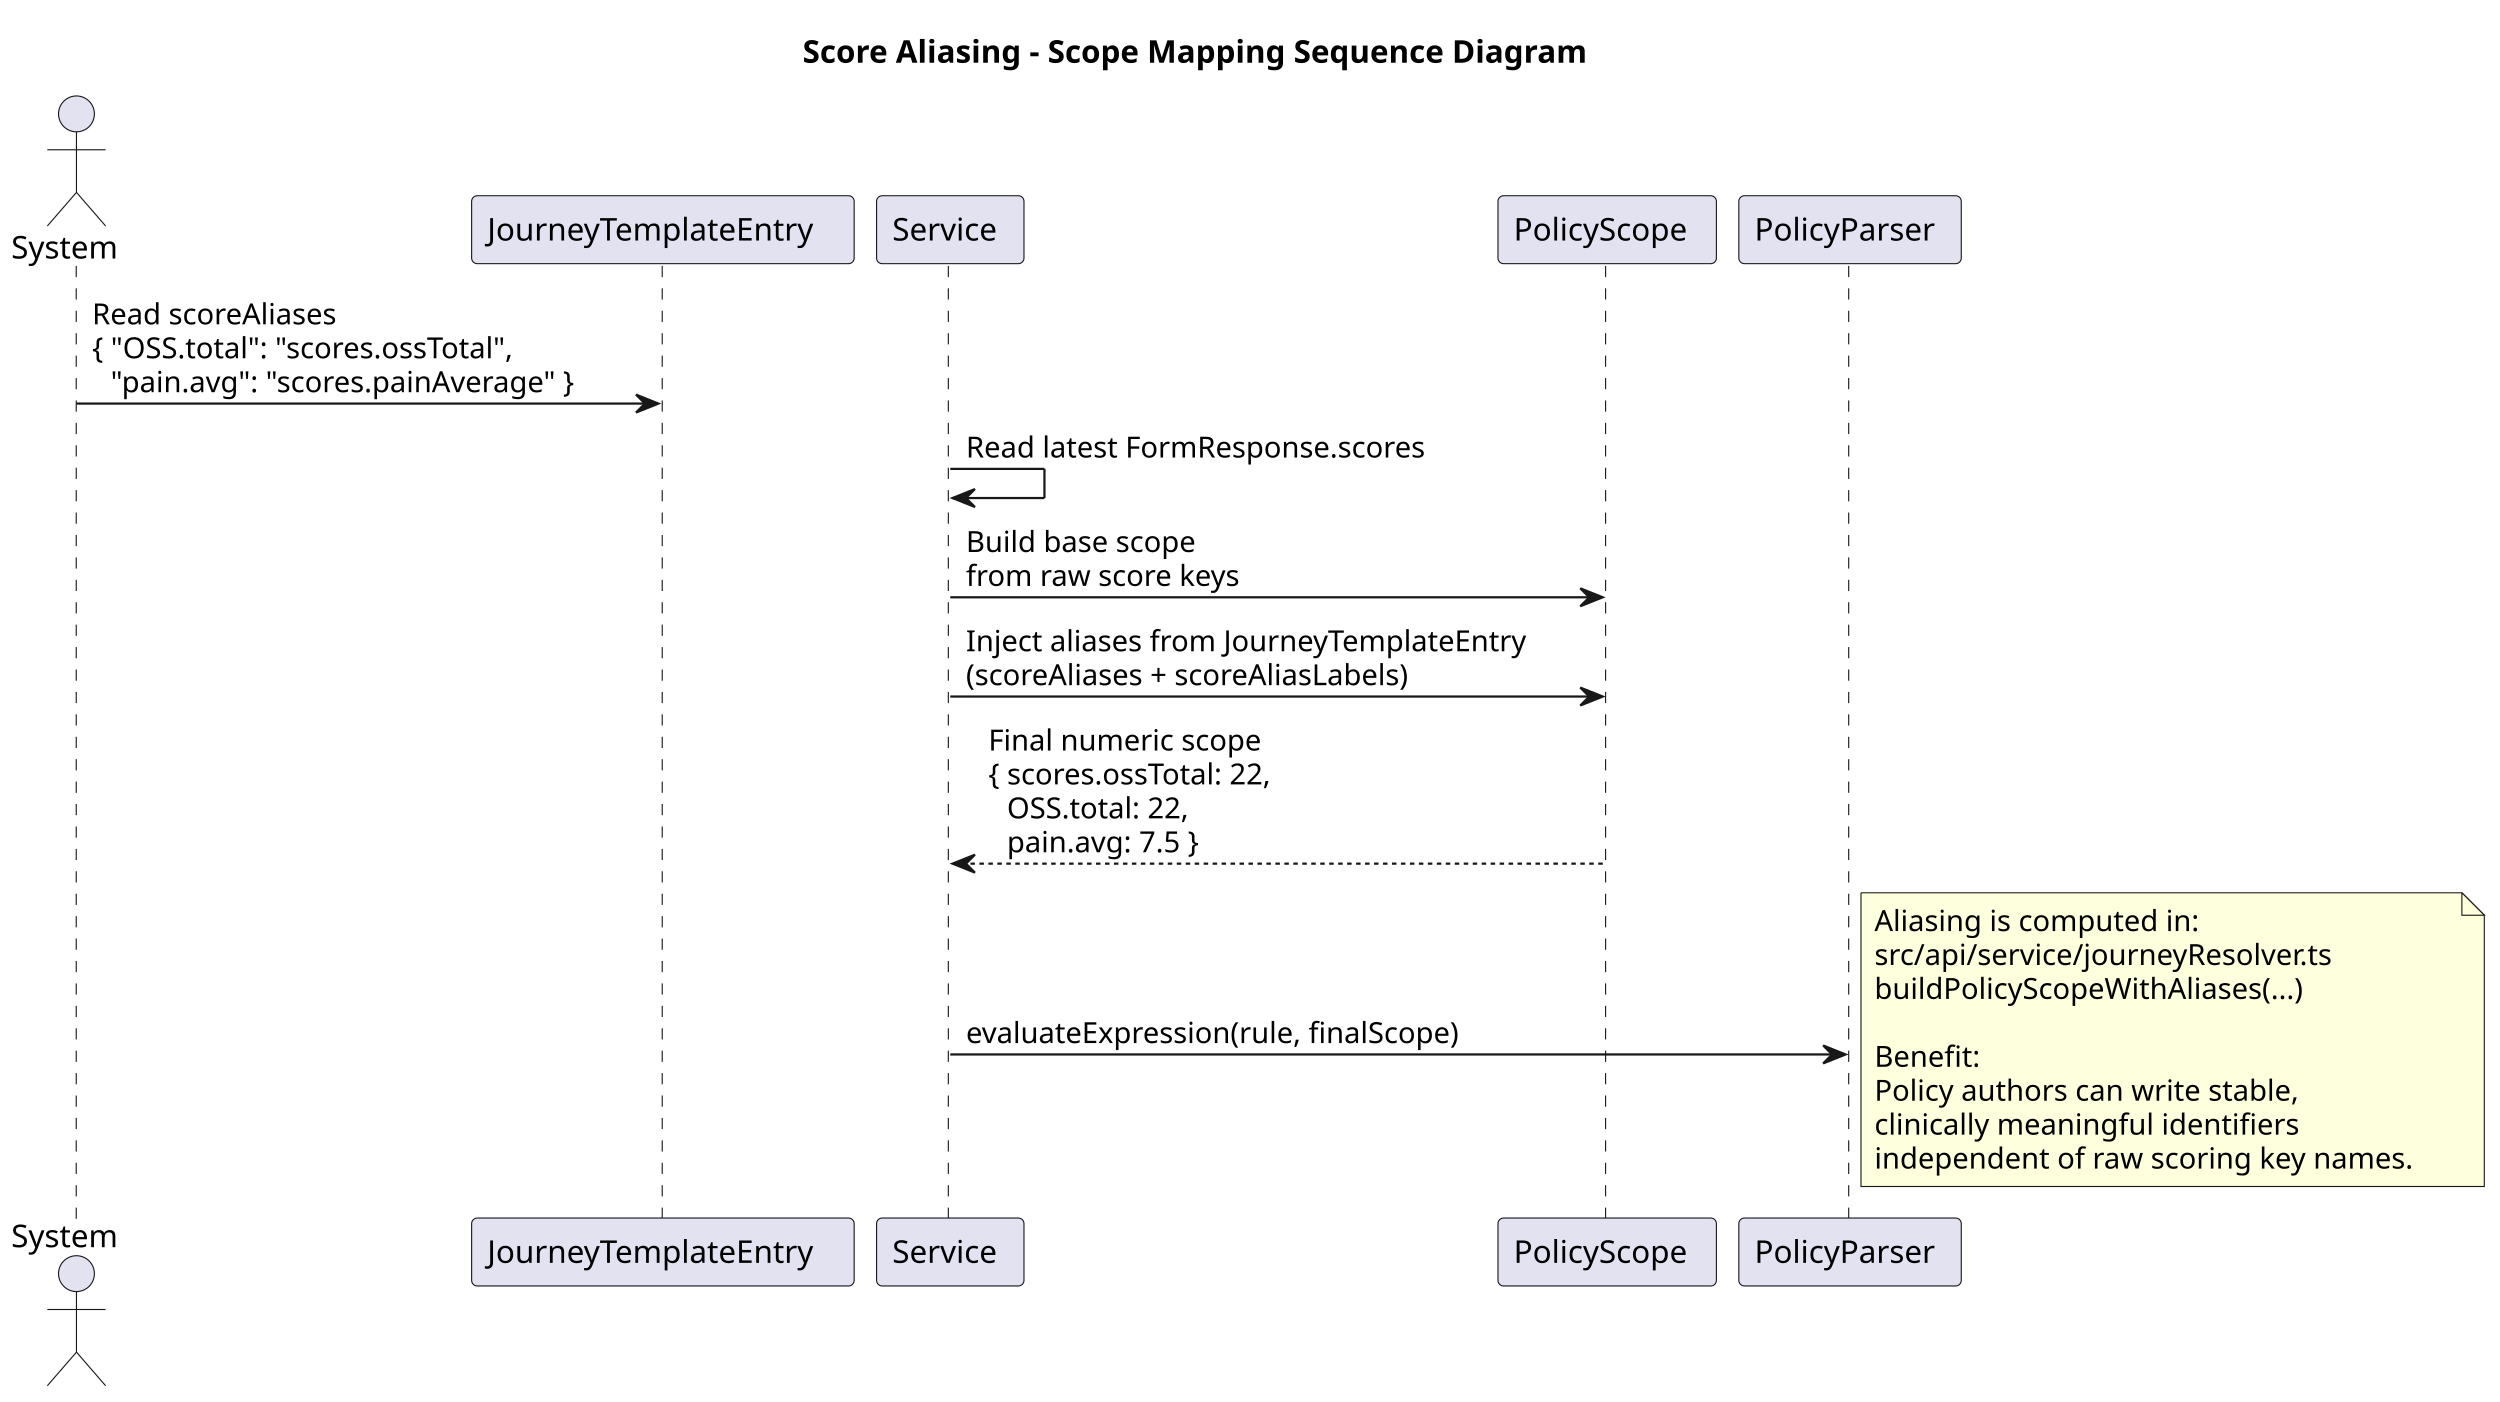
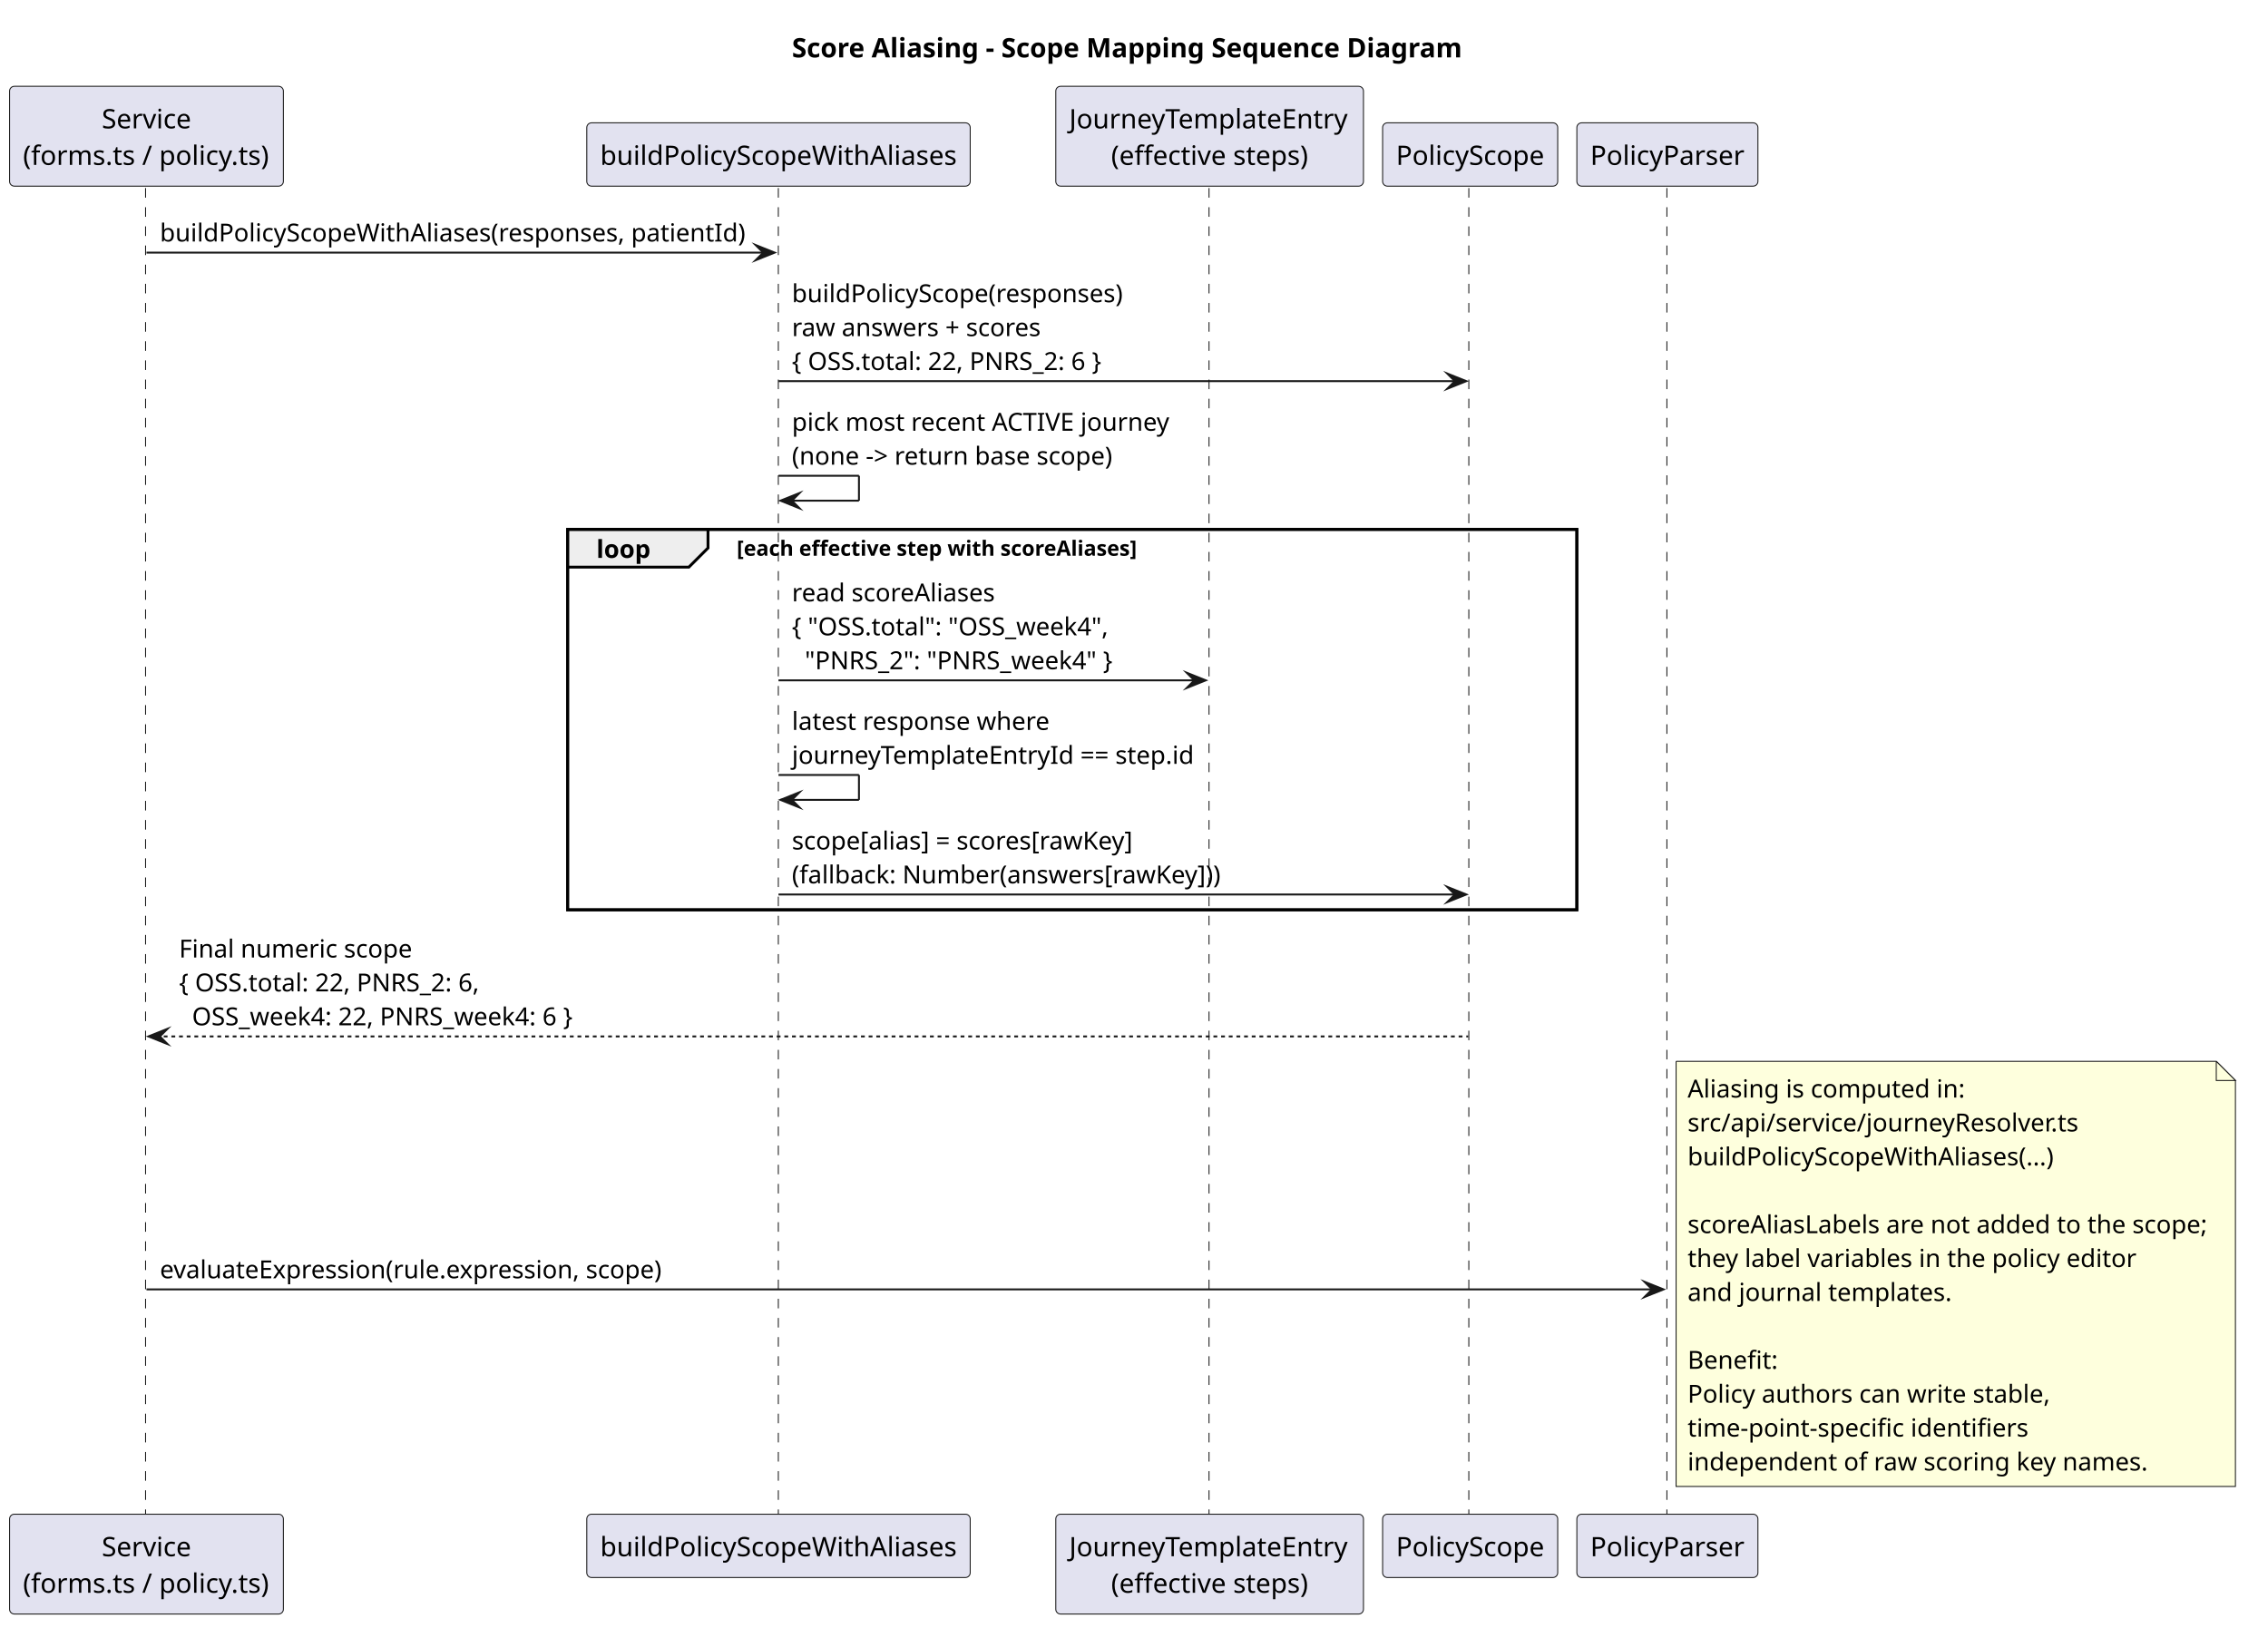
- <svg xmlns="http://www.w3.org/2000/svg" contentStyleType="text/css" data-diagram-type="SEQUENCE" height="625px" preserveAspectRatio="none" style="width:1115px;height:625px;background:#FFFFFF;" version="1.1" viewBox="0 0 1115 625" width="1115px" zoomAndPan="magnify">
+ <svg xmlns="http://www.w3.org/2000/svg" contentStyleType="text/css" data-diagram-type="SEQUENCE" height="850px" preserveAspectRatio="none" style="width:1184px;height:850px;background:#FFFFFF;" version="1.1" viewBox="0 0 1184 850" width="1184px" zoomAndPan="magnify">
  <defs />
  <g>
-     <text fill="#000000" font-family="sans-serif" font-size="14" font-weight="bold" lengthAdjust="spacing" textLength="401.83" x="357.958" y="27.995">Score Aliasing - Scope Mapping Sequence Diagram</text>
-     <g class="participant-lifeline" data-entity-uid="part1" data-qualified-name="System" id="part1-lifeline">
+     <g class="title" data-source-line="7">
+       <text fill="#000000" font-family="sans-serif" font-size="14" font-weight="700" lengthAdjust="spacing" textLength="350.419" x="413.426" y="29.966">Score Aliasing - Scope Mapping Sequence Diagram</text>
+     </g>
+     <rect fill="none" height="198.648" style="stroke:#000000;stroke-width:1.5;" width="526.87" x="296.326" y="276.44" />
+     <g class="participant-lifeline" data-entity-uid="part1" data-qualified-name="Service" data-source-line="9" id="part1-lifeline">
      <g>
-         <rect fill="#000000" fill-opacity="0" height="425.656" width="8" x="30.103" y="118.594" />
-         <line style="stroke:#181818;stroke-width:0.5;stroke-dasharray:5,5;" x1="34" x2="34" y1="118.594" y2="544.25" />
+         <rect fill="#000000" fill-opacity="0" height="693.475" width="8" x="72.47" y="98.204" />
+         <line style="stroke:#181818;stroke-width:0.5;stroke-dasharray:5,5;" x1="76" x2="76" y1="98.204" y2="791.678" />
      </g>
    </g>
-     <g class="participant-lifeline" data-entity-uid="part2" data-qualified-name="Entry" id="part2-lifeline">
+     <g class="participant-lifeline" data-entity-uid="part2" data-qualified-name="JR" data-source-line="10" id="part2-lifeline">
      <g>
-         <rect fill="#000000" fill-opacity="0" height="425.656" width="8" x="291.651" y="118.594" />
-         <line style="stroke:#181818;stroke-width:0.5;stroke-dasharray:5,5;" x1="295.349" x2="295.349" y1="118.594" y2="544.25" />
+         <rect fill="#000000" fill-opacity="0" height="693.475" width="8" x="402.412" y="98.204" />
+         <line style="stroke:#181818;stroke-width:0.5;stroke-dasharray:5,5;" x1="406.326" x2="406.326" y1="98.204" y2="791.678" />
      </g>
    </g>
-     <g class="participant-lifeline" data-entity-uid="part3" data-qualified-name="Service" id="part3-lifeline">
+     <g class="participant-lifeline" data-entity-uid="part3" data-qualified-name="Entry" data-source-line="11" id="part3-lifeline">
      <g>
-         <rect fill="#000000" fill-opacity="0" height="425.656" width="8" x="419.824" y="118.594" />
-         <line style="stroke:#181818;stroke-width:0.5;stroke-dasharray:5,5;" x1="422.954" x2="422.954" y1="118.594" y2="544.25" />
+         <rect fill="#000000" fill-opacity="0" height="693.475" width="8" x="627.48" y="98.204" />
+         <line style="stroke:#181818;stroke-width:0.5;stroke-dasharray:5,5;" x1="631.169" x2="631.169" y1="98.204" y2="791.678" />
      </g>
    </g>
-     <g class="participant-lifeline" data-entity-uid="part4" data-qualified-name="Scope" id="part4-lifeline">
+     <g class="participant-lifeline" data-entity-uid="part4" data-qualified-name="Scope" data-source-line="12" id="part4-lifeline">
      <g>
-         <rect fill="#000000" fill-opacity="0" height="425.656" width="8" x="712.806" y="118.594" />
-         <line style="stroke:#181818;stroke-width:0.5;stroke-dasharray:5,5;" x1="716.097" x2="716.097" y1="118.594" y2="544.25" />
+         <rect fill="#000000" fill-opacity="0" height="693.475" width="8" x="763.494" y="98.204" />
+         <line style="stroke:#181818;stroke-width:0.5;stroke-dasharray:5,5;" x1="766.791" x2="766.791" y1="98.204" y2="791.678" />
      </g>
    </g>
-     <g class="participant-lifeline" data-entity-uid="part5" data-qualified-name="PolicyParser" id="part5-lifeline">
+     <g class="participant-lifeline" data-entity-uid="part5" data-qualified-name="PP" data-source-line="13" id="part5-lifeline">
      <g>
-         <rect fill="#000000" fill-opacity="0" height="425.656" width="8" x="821.121" y="118.594" />
-         <line style="stroke:#181818;stroke-width:0.5;stroke-dasharray:5,5;" x1="824.516" x2="824.516" y1="118.594" y2="544.25" />
+         <rect fill="#000000" fill-opacity="0" height="693.475" width="8" x="866.453" y="98.204" />
+         <line style="stroke:#181818;stroke-width:0.5;stroke-dasharray:5,5;" x1="870.197" x2="870.197" y1="98.204" y2="791.678" />
      </g>
    </g>
-     <g class="participant participant-head" data-entity-uid="part1" data-qualified-name="System" id="part1-head">
-       <text fill="#000000" font-family="sans-serif" font-size="14" lengthAdjust="spacing" textLength="52.206" x="5" y="115.292">System</text>
-       <ellipse cx="34.103" cy="50.797" fill="#E2E2F0" rx="8" ry="8" style="stroke:#181818;stroke-width:0.5;" />
-       <path d="M34.103,58.797 L34.103,85.797 M21.103,66.797 L47.103,66.797 M34.103,85.797 L21.103,100.797 M34.103,85.797 L47.103,100.797" fill="none" style="stroke:#181818;stroke-width:0.5;" />
+     <g class="participant participant-head" data-entity-uid="part1" data-qualified-name="Service" data-source-line="9" id="part1-head">
+       <rect fill="#E2E2F0" height="52.136" rx="2.5" ry="2.5" style="stroke:#181818;stroke-width:0.5;" width="142.94" x="5" y="45.068" />
+       <text fill="#000000" font-family="sans-serif" font-size="14" lengthAdjust="spacing" textLength="46.704" x="53.118" y="67.034">Service</text>
+       <text fill="#000000" font-family="sans-serif" font-size="14" lengthAdjust="spacing" textLength="128.94" x="12" y="86.102">(forms.ts / policy.ts)</text>
    </g>
-     <g class="participant participant-tail" data-entity-uid="part1" data-qualified-name="System" id="part1-tail">
-       <text fill="#000000" font-family="sans-serif" font-size="14" lengthAdjust="spacing" textLength="52.206" x="5" y="556.245">System</text>
-       <ellipse cx="34.103" cy="568.047" fill="#E2E2F0" rx="8" ry="8" style="stroke:#181818;stroke-width:0.5;" />
-       <path d="M34.103,576.047 L34.103,603.047 M21.103,584.047 L47.103,584.047 M34.103,603.047 L21.103,618.047 M34.103,603.047 L47.103,618.047" fill="none" style="stroke:#181818;stroke-width:0.5;" />
+     <g class="participant participant-tail" data-entity-uid="part1" data-qualified-name="Service" data-source-line="9" id="part1-tail">
+       <rect fill="#E2E2F0" height="52.136" rx="2.5" ry="2.5" style="stroke:#181818;stroke-width:0.5;" width="142.94" x="5" y="790.678" />
+       <text fill="#000000" font-family="sans-serif" font-size="14" lengthAdjust="spacing" textLength="46.704" x="53.118" y="812.644">Service</text>
+       <text fill="#000000" font-family="sans-serif" font-size="14" lengthAdjust="spacing" textLength="128.94" x="12" y="831.712">(forms.ts / policy.ts)</text>
    </g>
-     <g class="participant participant-head" data-entity-uid="part2" data-qualified-name="Entry" id="part2-head">
-       <rect fill="#E2E2F0" height="30.297" rx="2.5" ry="2.5" style="stroke:#181818;stroke-width:0.5;" width="170.605" x="210.349" y="87.297" />
-       <text fill="#000000" font-family="sans-serif" font-size="14" lengthAdjust="spacing" textLength="156.605" x="217.349" y="107.292">JourneyTemplateEntry</text>
+     <g class="participant participant-head" data-entity-uid="part2" data-qualified-name="JR" data-source-line="10" id="part2-head">
+       <rect fill="#E2E2F0" height="33.068" rx="2.5" ry="2.5" style="stroke:#181818;stroke-width:0.5;" width="200.171" x="306.326" y="64.136" />
+       <text fill="#000000" font-family="sans-serif" font-size="14" lengthAdjust="spacing" textLength="186.171" x="313.326" y="86.102">buildPolicyScopeWithAliases</text>
    </g>
-     <g class="participant participant-tail" data-entity-uid="part2" data-qualified-name="Entry" id="part2-tail">
-       <rect fill="#E2E2F0" height="30.297" rx="2.5" ry="2.5" style="stroke:#181818;stroke-width:0.5;" width="170.605" x="210.349" y="543.25" />
-       <text fill="#000000" font-family="sans-serif" font-size="14" lengthAdjust="spacing" textLength="156.605" x="217.349" y="563.245">JourneyTemplateEntry</text>
+     <g class="participant participant-tail" data-entity-uid="part2" data-qualified-name="JR" data-source-line="10" id="part2-tail">
+       <rect fill="#E2E2F0" height="33.068" rx="2.5" ry="2.5" style="stroke:#181818;stroke-width:0.5;" width="200.171" x="306.326" y="790.678" />
+       <text fill="#000000" font-family="sans-serif" font-size="14" lengthAdjust="spacing" textLength="186.171" x="313.326" y="812.644">buildPolicyScopeWithAliases</text>
    </g>
-     <g class="participant participant-head" data-entity-uid="part3" data-qualified-name="Service" id="part3-head">
-       <rect fill="#E2E2F0" height="30.297" rx="2.5" ry="2.5" style="stroke:#181818;stroke-width:0.5;" width="65.741" x="390.954" y="87.297" />
-       <text fill="#000000" font-family="sans-serif" font-size="14" lengthAdjust="spacing" textLength="51.741" x="397.954" y="107.292">Service</text>
+     <g class="participant participant-head" data-entity-uid="part3" data-qualified-name="Entry" data-source-line="11" id="part3-head">
+       <rect fill="#E2E2F0" height="52.136" rx="2.5" ry="2.5" style="stroke:#181818;stroke-width:0.5;" width="160.621" x="551.169" y="45.068" />
+       <text fill="#000000" font-family="sans-serif" font-size="14" lengthAdjust="spacing" textLength="146.621" x="558.169" y="67.034">JourneyTemplateEntry</text>
+       <text fill="#000000" font-family="sans-serif" font-size="14" lengthAdjust="spacing" textLength="102.83" x="580.065" y="86.102">(effective steps)</text>
    </g>
-     <g class="participant participant-tail" data-entity-uid="part3" data-qualified-name="Service" id="part3-tail">
-       <rect fill="#E2E2F0" height="30.297" rx="2.5" ry="2.5" style="stroke:#181818;stroke-width:0.5;" width="65.741" x="390.954" y="543.25" />
-       <text fill="#000000" font-family="sans-serif" font-size="14" lengthAdjust="spacing" textLength="51.741" x="397.954" y="563.245">Service</text>
+     <g class="participant participant-tail" data-entity-uid="part3" data-qualified-name="Entry" data-source-line="11" id="part3-tail">
+       <rect fill="#E2E2F0" height="52.136" rx="2.5" ry="2.5" style="stroke:#181818;stroke-width:0.5;" width="160.621" x="551.169" y="790.678" />
+       <text fill="#000000" font-family="sans-serif" font-size="14" lengthAdjust="spacing" textLength="146.621" x="558.169" y="812.644">JourneyTemplateEntry</text>
+       <text fill="#000000" font-family="sans-serif" font-size="14" lengthAdjust="spacing" textLength="102.83" x="580.065" y="831.712">(effective steps)</text>
    </g>
-     <g class="participant participant-head" data-entity-uid="part4" data-qualified-name="Scope" id="part4-head">
-       <rect fill="#E2E2F0" height="30.297" rx="2.5" ry="2.5" style="stroke:#181818;stroke-width:0.5;" width="97.419" x="668.097" y="87.297" />
-       <text fill="#000000" font-family="sans-serif" font-size="14" lengthAdjust="spacing" textLength="83.419" x="675.097" y="107.292">PolicyScope</text>
+     <g class="participant participant-head" data-entity-uid="part4" data-qualified-name="Scope" data-source-line="12" id="part4-head">
+       <rect fill="#E2E2F0" height="33.068" rx="2.5" ry="2.5" style="stroke:#181818;stroke-width:0.5;" width="91.406" x="721.791" y="64.136" />
+       <text fill="#000000" font-family="sans-serif" font-size="14" lengthAdjust="spacing" textLength="77.406" x="728.791" y="86.102">PolicyScope</text>
    </g>
-     <g class="participant participant-tail" data-entity-uid="part4" data-qualified-name="Scope" id="part4-tail">
-       <rect fill="#E2E2F0" height="30.297" rx="2.5" ry="2.5" style="stroke:#181818;stroke-width:0.5;" width="97.419" x="668.097" y="543.25" />
-       <text fill="#000000" font-family="sans-serif" font-size="14" lengthAdjust="spacing" textLength="83.419" x="675.097" y="563.245">PolicyScope</text>
+     <g class="participant participant-tail" data-entity-uid="part4" data-qualified-name="Scope" data-source-line="12" id="part4-tail">
+       <rect fill="#E2E2F0" height="33.068" rx="2.5" ry="2.5" style="stroke:#181818;stroke-width:0.5;" width="91.406" x="721.791" y="790.678" />
+       <text fill="#000000" font-family="sans-serif" font-size="14" lengthAdjust="spacing" textLength="77.406" x="728.791" y="812.644">PolicyScope</text>
    </g>
-     <g class="participant participant-head" data-entity-uid="part5" data-qualified-name="PolicyParser" id="part5-head">
-       <rect fill="#E2E2F0" height="30.297" rx="2.5" ry="2.5" style="stroke:#181818;stroke-width:0.5;" width="99.21" x="775.516" y="87.297" />
-       <text fill="#000000" font-family="sans-serif" font-size="14" lengthAdjust="spacing" textLength="85.21" x="782.516" y="107.292">PolicyParser</text>
+     <g class="participant participant-head" data-entity-uid="part5" data-qualified-name="PP" data-source-line="13" id="part5-head">
+       <rect fill="#E2E2F0" height="33.068" rx="2.5" ry="2.5" style="stroke:#181818;stroke-width:0.5;" width="94.514" x="823.197" y="64.136" />
+       <text fill="#000000" font-family="sans-serif" font-size="14" lengthAdjust="spacing" textLength="80.514" x="830.197" y="86.102">PolicyParser</text>
    </g>
-     <g class="participant participant-tail" data-entity-uid="part5" data-qualified-name="PolicyParser" id="part5-tail">
-       <rect fill="#E2E2F0" height="30.297" rx="2.5" ry="2.5" style="stroke:#181818;stroke-width:0.5;" width="99.21" x="775.516" y="543.25" />
-       <text fill="#000000" font-family="sans-serif" font-size="14" lengthAdjust="spacing" textLength="85.21" x="782.516" y="563.245">PolicyParser</text>
+     <g class="participant participant-tail" data-entity-uid="part5" data-qualified-name="PP" data-source-line="13" id="part5-tail">
+       <rect fill="#E2E2F0" height="33.068" rx="2.5" ry="2.5" style="stroke:#181818;stroke-width:0.5;" width="94.514" x="823.197" y="790.678" />
+       <text fill="#000000" font-family="sans-serif" font-size="14" lengthAdjust="spacing" textLength="80.514" x="830.197" y="812.644">PolicyParser</text>
    </g>
-     <g class="message" data-entity-1="part1" data-entity-2="part2" id="msg1">
-       <polygon fill="#181818" points="283.651,175.992,293.651,179.992,283.651,183.992,287.651,179.992" style="stroke:#181818;stroke-width:1;" />
-       <line style="stroke:#181818;stroke-width:1;" x1="34.103" x2="289.651" y1="179.992" y2="179.992" />
-       <text fill="#000000" font-family="sans-serif" font-size="13" lengthAdjust="spacing" textLength="118.225" x="41.103" y="144.661">Read scoreAliases</text>
-       <text fill="#000000" font-family="sans-serif" font-size="13" lengthAdjust="spacing" textLength="209.752" x="41.103" y="159.793">{ "OSS.total": "scores.ossTotal",</text>
-       <text fill="#000000" font-family="sans-serif" font-size="13" lengthAdjust="spacing" textLength="229.284" x="49.368" y="174.926">"pain.avg": "scores.painAverage" }</text>
+     <g class="message" data-entity-1="part1" data-entity-2="part2" data-source-line="15" id="msg1">
+       <polygon fill="#181818" points="394.412,127.91,404.412,131.91,394.412,135.91,398.412,131.91" style="stroke:#181818;stroke-width:1;stroke-linejoin:miter;stroke-miterlimit:10;" />
+       <line style="stroke:#181818;stroke-width:1;" x1="76.47" x2="400.412" y1="131.91" y2="131.91" />
+       <text fill="#000000" font-family="sans-serif" font-size="13" lengthAdjust="spacing" textLength="305.942" x="83.47" y="126.101">buildPolicyScopeWithAliases(responses, patientId)</text>
    </g>
-     <g class="message" data-entity-1="part3" data-entity-2="part3" id="msg2">
-       <line style="stroke:#181818;stroke-width:1;" x1="423.824" x2="465.824" y1="209.125" y2="209.125" />
-       <line style="stroke:#181818;stroke-width:1;" x1="465.824" x2="465.824" y1="209.125" y2="222.125" />
-       <line style="stroke:#181818;stroke-width:1;" x1="424.824" x2="465.824" y1="222.125" y2="222.125" />
-       <polygon fill="#181818" points="434.824,218.125,424.824,222.125,434.824,226.125,430.824,222.125" style="stroke:#181818;stroke-width:1;" />
-       <text fill="#000000" font-family="sans-serif" font-size="13" lengthAdjust="spacing" textLength="220.638" x="430.824" y="204.059">Read latest FormResponse.scores</text>
+     <g class="message" data-entity-1="part2" data-entity-2="part4" data-source-line="16" id="msg2">
+       <polygon fill="#181818" points="755.494,195.028,765.494,199.028,755.494,203.028,759.494,199.028" style="stroke:#181818;stroke-width:1;stroke-linejoin:miter;stroke-miterlimit:10;" />
+       <line style="stroke:#181818;stroke-width:1;" x1="406.412" x2="761.494" y1="199.028" y2="199.028" />
+       <text fill="#000000" font-family="sans-serif" font-size="13" lengthAdjust="spacing" textLength="173.017" x="413.412" y="157.807">buildPolicyScope(responses)</text>
+       <text fill="#000000" font-family="sans-serif" font-size="13" lengthAdjust="spacing" textLength="130.416" x="413.412" y="175.513">raw answers + scores</text>
+       <text fill="#000000" font-family="sans-serif" font-size="13" lengthAdjust="spacing" textLength="161.525" x="413.412" y="193.219">{ OSS.total: 22, PNRS_2: 6 }</text>
    </g>
-     <g class="message" data-entity-1="part3" data-entity-2="part4" id="msg3">
-       <polygon fill="#181818" points="704.806,262.391,714.806,266.391,704.806,270.391,708.806,266.391" style="stroke:#181818;stroke-width:1;" />
-       <line style="stroke:#181818;stroke-width:1;" x1="423.824" x2="710.806" y1="266.391" y2="266.391" />
-       <text fill="#000000" font-family="sans-serif" font-size="13" lengthAdjust="spacing" textLength="110.011" x="430.824" y="246.192">Build base scope</text>
-       <text fill="#000000" font-family="sans-serif" font-size="13" lengthAdjust="spacing" textLength="132.088" x="430.824" y="261.325">from raw score keys</text>
+     <g class="message" data-entity-1="part2" data-entity-2="part2" data-source-line="17" id="msg3">
+       <line style="stroke:#181818;stroke-width:1;" x1="406.412" x2="448.412" y1="248.44" y2="248.44" />
+       <line style="stroke:#181818;stroke-width:1;" x1="448.412" x2="448.412" y1="248.44" y2="261.44" />
+       <line style="stroke:#181818;stroke-width:1;" x1="407.412" x2="448.412" y1="261.44" y2="261.44" />
+       <polygon fill="#181818" points="417.412,257.44,407.412,261.44,417.412,265.44,413.412,261.44" style="stroke:#181818;stroke-width:1;stroke-linejoin:miter;stroke-miterlimit:10;" />
+       <text fill="#000000" font-family="sans-serif" font-size="13" lengthAdjust="spacing" textLength="197.795" x="413.412" y="224.925">pick most recent ACTIVE journey</text>
+       <text fill="#000000" font-family="sans-serif" font-size="13" lengthAdjust="spacing" textLength="167.544" x="413.412" y="242.631">(none -&gt; return base scope)</text>
    </g>
-     <g class="message" data-entity-1="part3" data-entity-2="part4" id="msg4">
-       <polygon fill="#181818" points="704.806,306.656,714.806,310.656,704.806,314.656,708.806,310.656" style="stroke:#181818;stroke-width:1;" />
-       <line style="stroke:#181818;stroke-width:1;" x1="423.824" x2="710.806" y1="310.656" y2="310.656" />
-       <text fill="#000000" font-family="sans-serif" font-size="13" lengthAdjust="spacing" textLength="268.982" x="430.824" y="290.457">Inject aliases from JourneyTemplateEntry</text>
-       <text fill="#000000" font-family="sans-serif" font-size="13" lengthAdjust="spacing" textLength="218.061" x="430.824" y="305.59">(scoreAliases + scoreAliasLabels)</text>
+     <path d="M296.326,276.44 L369.614,276.44 L369.614,286.146 L359.614,296.146 L296.326,296.146 L296.326,276.44" fill="#EEEEEE" style="stroke:#000000;stroke-width:1.5;" />
+     <rect fill="none" height="198.648" style="stroke:#000000;stroke-width:1.5;" width="526.87" x="296.326" y="276.44" />
+     <text fill="#000000" font-family="sans-serif" font-size="13" font-weight="700" lengthAdjust="spacing" textLength="28.288" x="311.326" y="291.337">loop</text>
+     <text fill="#000000" font-family="sans-serif" font-size="11" font-weight="700" lengthAdjust="spacing" textLength="209.087" x="384.614" y="290.199">[each effective step with scoreAliases]</text>
+     <g class="message" data-entity-1="part2" data-entity-2="part3" data-source-line="19" id="msg4">
+       <polygon fill="#181818" points="619.48,351.264,629.48,355.264,619.48,359.264,623.48,355.264" style="stroke:#181818;stroke-width:1;stroke-linejoin:miter;stroke-miterlimit:10;" />
+       <line style="stroke:#181818;stroke-width:1;" x1="406.412" x2="625.48" y1="355.264" y2="355.264" />
+       <text fill="#000000" font-family="sans-serif" font-size="13" lengthAdjust="spacing" textLength="106.496" x="413.412" y="314.043">read scoreAliases</text>
+       <text fill="#000000" font-family="sans-serif" font-size="13" lengthAdjust="spacing" textLength="165.152" x="413.412" y="331.749">{ "OSS.total": "OSS_week4",</text>
+       <text fill="#000000" font-family="sans-serif" font-size="13" lengthAdjust="spacing" textLength="160.576" x="420.172" y="349.455">"PNRS_2": "PNRS_week4" }</text>
    </g>
-     <g class="message" data-entity-1="part4" data-entity-2="part3" id="msg5">
-       <polygon fill="#181818" points="434.824,381.188,424.824,385.188,434.824,389.188,430.824,385.188" style="stroke:#181818;stroke-width:1;" />
-       <line style="stroke:#181818;stroke-width:1;stroke-dasharray:2,2;" x1="428.824" x2="715.806" y1="385.188" y2="385.188" />
-       <text fill="#000000" font-family="sans-serif" font-size="13" lengthAdjust="spacing" textLength="130.54" x="440.824" y="334.723">Final numeric scope</text>
-       <text fill="#000000" font-family="sans-serif" font-size="13" lengthAdjust="spacing" textLength="141.781" x="440.824" y="349.856">{ scores.ossTotal: 22,</text>
-       <text fill="#000000" font-family="sans-serif" font-size="13" lengthAdjust="spacing" textLength="89.781" x="449.089" y="364.989">OSS.total: 22,</text>
-       <text fill="#000000" font-family="sans-serif" font-size="13" lengthAdjust="spacing" textLength="97.703" x="449.089" y="380.122">pain.avg: 7.5 }</text>
+     <g class="message" data-entity-1="part2" data-entity-2="part2" data-source-line="20" id="msg5">
+       <line style="stroke:#181818;stroke-width:1;" x1="406.412" x2="448.412" y1="404.676" y2="404.676" />
+       <line style="stroke:#181818;stroke-width:1;" x1="448.412" x2="448.412" y1="404.676" y2="417.676" />
+       <line style="stroke:#181818;stroke-width:1;" x1="407.412" x2="448.412" y1="417.676" y2="417.676" />
+       <polygon fill="#181818" points="417.412,413.676,407.412,417.676,417.412,421.676,413.412,417.676" style="stroke:#181818;stroke-width:1;stroke-linejoin:miter;stroke-miterlimit:10;" />
+       <text fill="#000000" font-family="sans-serif" font-size="13" lengthAdjust="spacing" textLength="135.018" x="413.412" y="381.161">latest response where</text>
+       <text fill="#000000" font-family="sans-serif" font-size="13" lengthAdjust="spacing" textLength="211.068" x="413.412" y="398.867">journeyTemplateEntryId == step.id</text>
    </g>
-     <g class="message" data-entity-1="part3" data-entity-2="part5" id="msg6">
-       <polygon fill="#181818" points="813.121,466.285,823.121,470.285,813.121,474.285,817.121,470.285" style="stroke:#181818;stroke-width:1;" />
-       <line style="stroke:#181818;stroke-width:1;" x1="423.824" x2="819.121" y1="470.285" y2="470.285" />
-       <text fill="#000000" font-family="sans-serif" font-size="13" lengthAdjust="spacing" textLength="238.634" x="430.824" y="465.219">evaluateExpression(rule, finalScope)</text>
+     <g class="message" data-entity-1="part2" data-entity-2="part4" data-source-line="21" id="msg6">
+       <polygon fill="#181818" points="755.494,463.088,765.494,467.088,755.494,471.088,759.494,467.088" style="stroke:#181818;stroke-width:1;stroke-linejoin:miter;stroke-miterlimit:10;" />
+       <line style="stroke:#181818;stroke-width:1;" x1="406.412" x2="761.494" y1="467.088" y2="467.088" />
+       <text fill="#000000" font-family="sans-serif" font-size="13" lengthAdjust="spacing" textLength="178.633" x="413.412" y="443.573">scope[alias] = scores[rawKey]</text>
+       <text fill="#000000" font-family="sans-serif" font-size="13" lengthAdjust="spacing" textLength="224.315" x="413.412" y="461.279">(fallback: Number(answers[rawKey]))</text>
    </g>
-     <path d="M830,398.188 L830,529.188 L1108,529.188 L1108,408.188 L1098,398.188 L830,398.188" fill="#FEFFDD" style="stroke:#181818;stroke-width:0.5;" />
-     <path d="M1098,398.188 L1098,408.188 L1108,408.188 L1098,398.188" fill="#FEFFDD" style="stroke:#181818;stroke-width:0.5;" />
-     <text fill="#000000" font-family="sans-serif" font-size="13" lengthAdjust="spacing" textLength="155.575" x="836" y="415.254">Aliasing is computed in:</text>
-     <text fill="#000000" font-family="sans-serif" font-size="13" lengthAdjust="spacing" textLength="220.289" x="836" y="430.387">src/api/service/journeyResolver.ts</text>
-     <text fill="#000000" font-family="sans-serif" font-size="13" lengthAdjust="spacing" textLength="207.397" x="836" y="445.52">buildPolicyScopeWithAliases(...)</text>
-     <text fill="#000000" font-family="sans-serif" font-size="13" lengthAdjust="spacing" textLength="4.132" x="836" y="460.653"> </text>
-     <text fill="#000000" font-family="sans-serif" font-size="13" lengthAdjust="spacing" textLength="50.819" x="836" y="475.786">Benefit:</text>
-     <text fill="#000000" font-family="sans-serif" font-size="13" lengthAdjust="spacing" textLength="203.868" x="836" y="490.918">Policy authors can write stable,</text>
-     <text fill="#000000" font-family="sans-serif" font-size="13" lengthAdjust="spacing" textLength="203.03" x="836" y="506.051">clinically meaningful identifiers</text>
-     <text fill="#000000" font-family="sans-serif" font-size="13" lengthAdjust="spacing" textLength="257.626" x="836" y="521.184">independent of raw scoring key names.</text>
+     <g class="message" data-entity-1="part4" data-entity-2="part1" data-source-line="23" id="msg7">
+       <polygon fill="#181818" points="87.47,537.206,77.47,541.206,87.47,545.206,83.47,541.206" style="stroke:#181818;stroke-width:1;stroke-linejoin:miter;stroke-miterlimit:10;" />
+       <line style="stroke:#181818;stroke-width:1;stroke-dasharray:2,2;" x1="81.47" x2="766.494" y1="541.206" y2="541.206" />
+       <text fill="#000000" font-family="sans-serif" font-size="13" lengthAdjust="spacing" textLength="121.719" x="93.47" y="499.985">Final numeric scope</text>
+       <text fill="#000000" font-family="sans-serif" font-size="13" lengthAdjust="spacing" textLength="156.689" x="93.47" y="517.691">{ OSS.total: 22, PNRS_2: 6,</text>
+       <text fill="#000000" font-family="sans-serif" font-size="13" lengthAdjust="spacing" textLength="198.679" x="100.23" y="535.397">OSS_week4: 22, PNRS_week4: 6 }</text>
+     </g>
+     <g class="message" data-entity-1="part1" data-entity-2="part5" data-source-line="24" id="msg8">
+       <polygon fill="#181818" points="858.453,669.295,868.453,673.295,858.453,677.295,862.453,673.295" style="stroke:#181818;stroke-width:1;stroke-linejoin:miter;stroke-miterlimit:10;" />
+       <line style="stroke:#181818;stroke-width:1;" x1="76.47" x2="864.453" y1="673.295" y2="673.295" />
+       <text fill="#000000" font-family="sans-serif" font-size="13" lengthAdjust="spacing" textLength="262.951" x="83.47" y="667.486">evaluateExpression(rule.expression, scope)</text>
+     </g>
+     <path d="M875,554.206 L875,776.206 L1167,776.206 L1167,564.206 L1157,554.206 L875,554.206" fill="#FEFFDD" style="stroke:#181818;stroke-width:0.5;" />
+     <path d="M1157,554.206 L1157,564.206 L1167,564.206 L1157,554.206" fill="#FEFFDD" style="stroke:#181818;stroke-width:0.5;" />
+     <text fill="#000000" font-family="sans-serif" font-size="13" lengthAdjust="spacing" textLength="144.82" x="881" y="573.103">Aliasing is computed in:</text>
+     <text fill="#000000" font-family="sans-serif" font-size="13" lengthAdjust="spacing" textLength="206.635" x="881" y="590.809">src/api/service/journeyResolver.ts</text>
+     <text fill="#000000" font-family="sans-serif" font-size="13" lengthAdjust="spacing" textLength="191.126" x="881" y="608.515">buildPolicyScopeWithAliases(...)</text>
+     <text fill="#000000" font-family="sans-serif" font-size="13" lengthAdjust="spacing" textLength="3.38" x="881" y="626.221"> </text>
+     <text fill="#000000" font-family="sans-serif" font-size="13" lengthAdjust="spacing" textLength="271.817" x="881" y="643.927">scoreAliasLabels are not added to the scope;</text>
+     <text fill="#000000" font-family="sans-serif" font-size="13" lengthAdjust="spacing" textLength="234.611" x="881" y="661.633">they label variables in the policy editor</text>
+     <text fill="#000000" font-family="sans-serif" font-size="13" lengthAdjust="spacing" textLength="137.943" x="881" y="679.339">and journal templates.</text>
+     <text fill="#000000" font-family="sans-serif" font-size="13" lengthAdjust="spacing" textLength="3.38" x="881" y="697.045"> </text>
+     <text fill="#000000" font-family="sans-serif" font-size="13" lengthAdjust="spacing" textLength="47.151" x="881" y="714.751">Benefit:</text>
+     <text fill="#000000" font-family="sans-serif" font-size="13" lengthAdjust="spacing" textLength="189.254" x="881" y="732.457">Policy authors can write stable,</text>
+     <text fill="#000000" font-family="sans-serif" font-size="13" lengthAdjust="spacing" textLength="177.957" x="881" y="750.163">time-point-specific identifiers</text>
+     <text fill="#000000" font-family="sans-serif" font-size="13" lengthAdjust="spacing" textLength="240.76" x="881" y="767.869">independent of raw scoring key names.</text>
  </g>
</svg>
